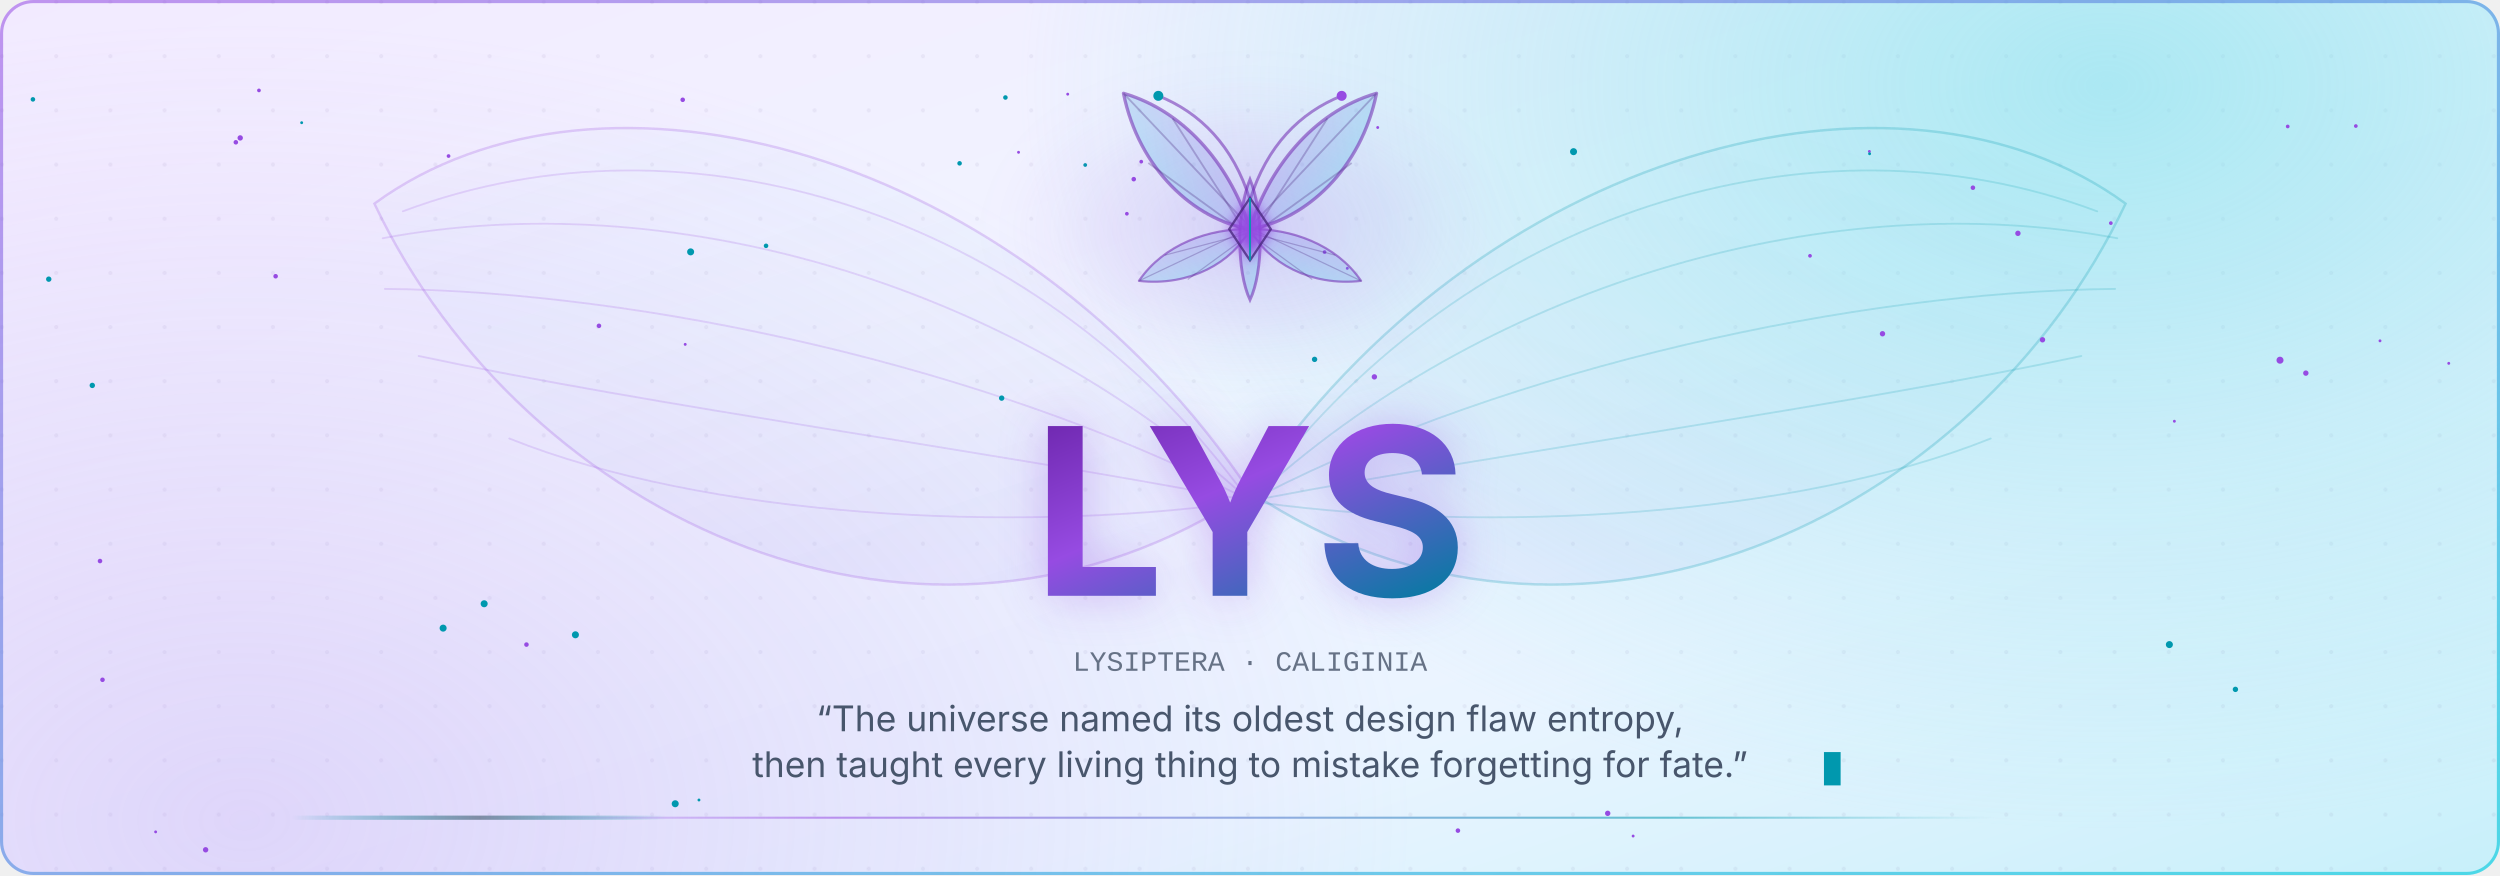
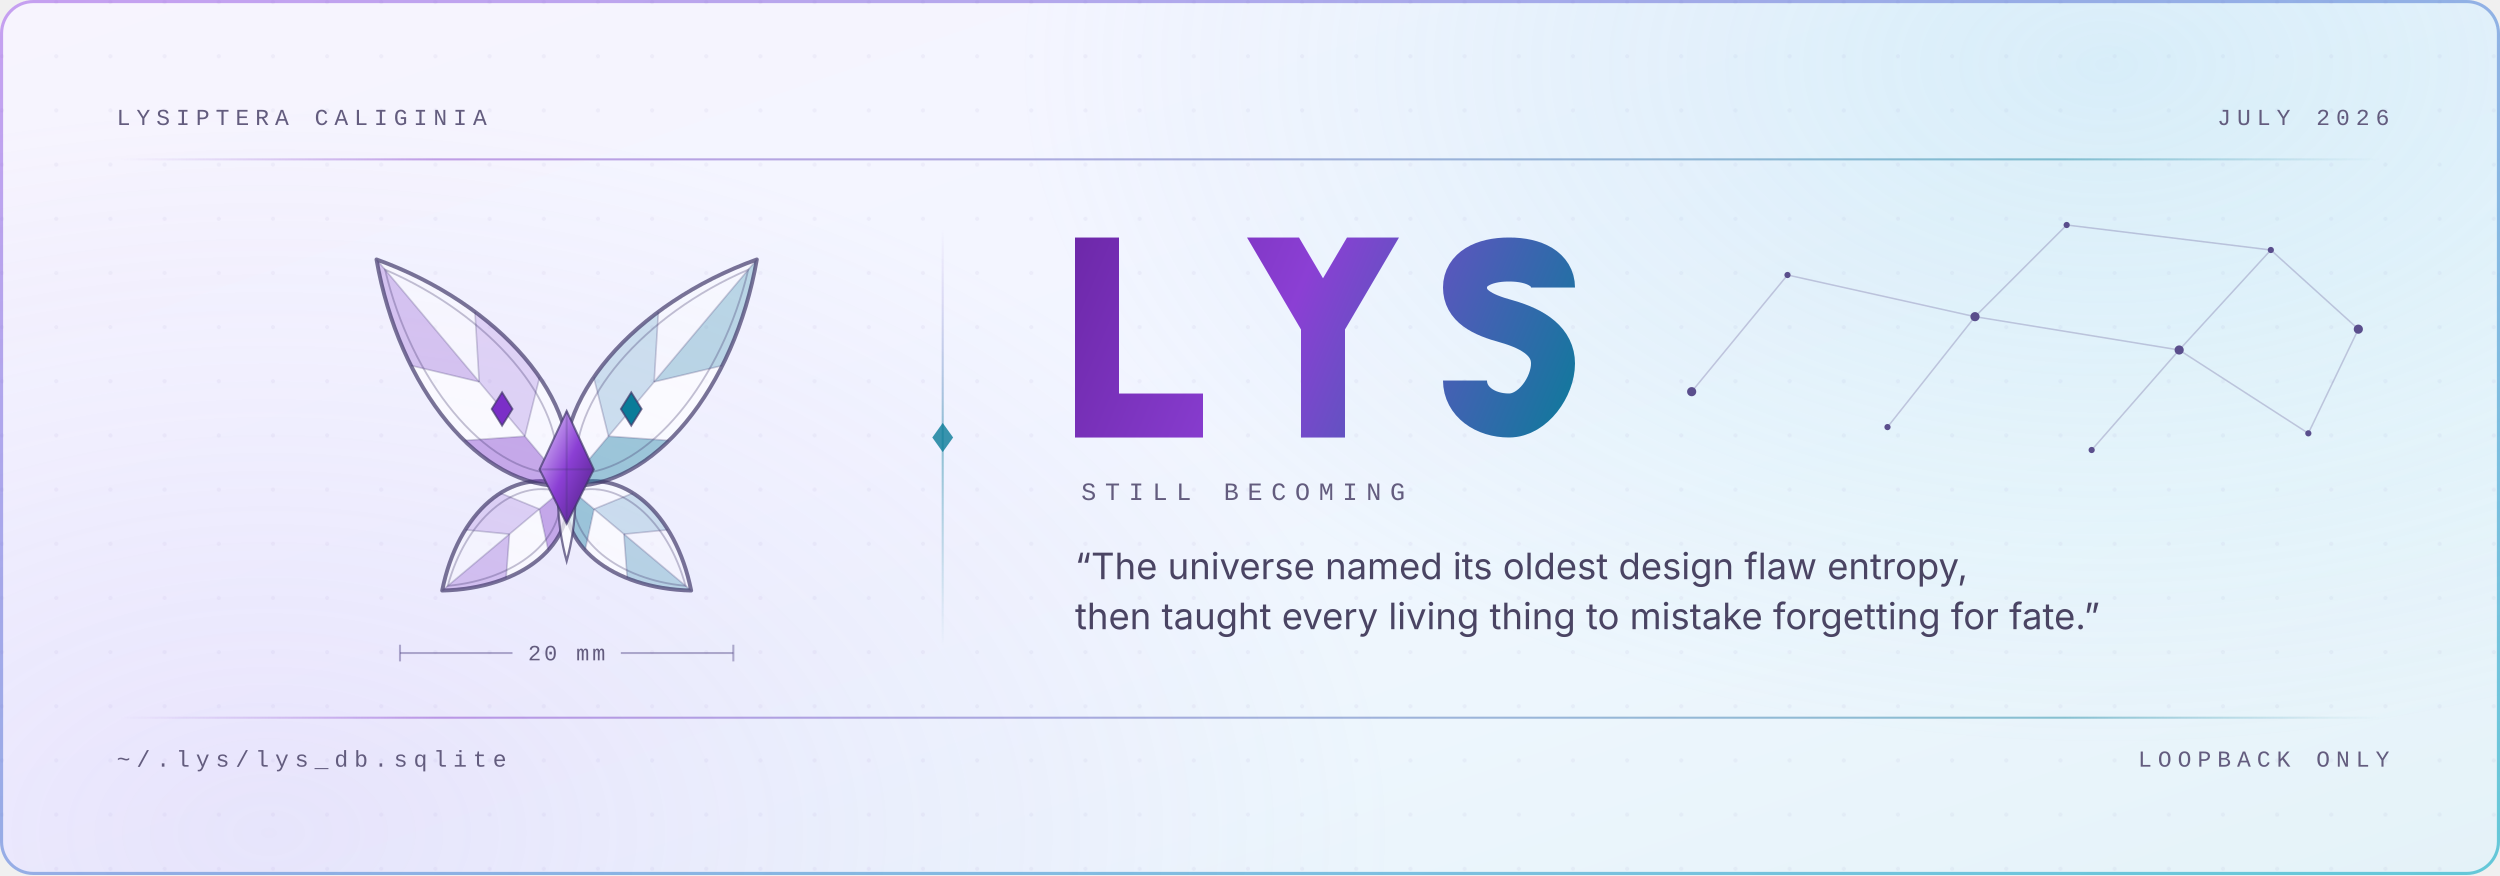
<svg xmlns="http://www.w3.org/2000/svg" viewBox="0 0 1200 420" width="1200" height="420" role="img" aria-labelledby="lysTitle lysDesc">
  <defs>
    <linearGradient id="bg" x1="0" y1="0" x2="1" y2="1">
-       <stop offset="0" stop-color="#F2EAFF" />
-       <stop offset=".42" stop-color="#F1F5FF" />
-       <stop offset=".70" stop-color="#EAF4FF" />
-       <stop offset="1" stop-color="#C7F0FA" />
+       <stop offset="0" stop-color="#F7F4FE" />
+       <stop offset=".42" stop-color="#F2F5FF" />
+       <stop offset=".70" stop-color="#EDF6FD" />
+       <stop offset="1" stop-color="#E4F2F8" />
+     </linearGradient>
+     <linearGradient id="wordmark" gradientUnits="userSpaceOnUse" x1="0" y1="-100" x2="250" y2="6">
+       <stop offset="0" stop-color="#6D28A9" />
+       <stop offset=".42" stop-color="#8B3FD4" />
+       <stop offset="1" stop-color="#0A7C99" />
+     </linearGradient>
+     <linearGradient id="gemFill" x1="0" y1="0" x2="1" y2="1">
+       <stop offset="0" stop-color="#E7D8FF" />
+       <stop offset=".5" stop-color="#8B3FD4" />
+       <stop offset="1" stop-color="#4B1D7E" />
    </linearGradient>
    <radialGradient id="auroraCyan" cx=".5" cy=".5" r=".5">
-       <stop offset="0" stop-color="#73DEE9" stop-opacity=".55" />
-       <stop offset="1" stop-color="#73DEE9" stop-opacity="0" />
+       <stop offset="0" stop-color="#7FD4E4" stop-opacity=".22" />
+       <stop offset="1" stop-color="#7FD4E4" stop-opacity="0" />
    </radialGradient>
    <radialGradient id="auroraViolet" cx=".5" cy=".5" r=".5">
-       <stop offset="0" stop-color="#B98CF0" stop-opacity=".30" />
+       <stop offset="0" stop-color="#B98CF0" stop-opacity=".16" />
      <stop offset="1" stop-color="#B98CF0" stop-opacity="0" />
    </radialGradient>
-     <linearGradient id="wordmark" x1="0" y1="0" x2="1" y2="1">
-       <stop offset="0" stop-color="#7029B1" />
-       <stop offset=".4" stop-color="#964BE2" />
-       <stop offset="1" stop-color="#007C9F" />
-     </linearGradient>
-     <linearGradient id="veilFill" x1="0" y1="1" x2="1" y2="0">
-       <stop offset="0" stop-color="#964BE2" stop-opacity=".14" />
-       <stop offset="1" stop-color="#00CADB" stop-opacity="0" />
-     </linearGradient>
-     <linearGradient id="wingFill" x1="0" y1="0" x2="1" y2="1">
-       <stop offset="0" stop-color="#964BE2" stop-opacity=".22" />
-       <stop offset="1" stop-color="#00CADB" stop-opacity=".22" />
+     <linearGradient id="frameGrad" x1="0" y1="0" x2="1" y2="1">
+       <stop offset="0" stop-color="#964BE2" stop-opacity=".50" />
+       <stop offset="1" stop-color="#00A8BF" stop-opacity=".56" />
+     </linearGradient>
+     <linearGradient id="ruleGrad" x1="0" y1="0" x2="1" y2="0">
+       <stop offset="0" stop-color="#7B2FC7" stop-opacity="0" />
+       <stop offset=".14" stop-color="#7B2FC7" stop-opacity=".44" />
+       <stop offset=".86" stop-color="#0A7C99" stop-opacity=".44" />
+       <stop offset="1" stop-color="#0A7C99" stop-opacity="0" />
+     </linearGradient>
+     <linearGradient id="divGrad" x1="0" y1="0" x2="0" y2="1">
+       <stop offset="0" stop-color="#7B2FC7" stop-opacity="0" />
+       <stop offset=".5" stop-color="#0A7C99" stop-opacity=".44" />
+       <stop offset="1" stop-color="#0A7C99" stop-opacity="0" />
+     </linearGradient>
+     <linearGradient id="glintGrad" x1="0" y1="0" x2="1" y2="0">
+       <stop offset="0" stop-color="#0A7C99" stop-opacity="0" />
+       <stop offset=".5" stop-color="#0A7C99" stop-opacity=".95" />
+       <stop offset="1" stop-color="#0A7C99" stop-opacity="0" />
    </linearGradient>
    <linearGradient id="sweepGrad" x1="0" y1="0" x2="1" y2="0">
      <stop offset="0" stop-color="#FFFFFF" stop-opacity="0" />
-       <stop offset=".5" stop-color="#FFFFFF" stop-opacity=".75" />
+       <stop offset=".5" stop-color="#FFFFFF" stop-opacity=".5" />
      <stop offset="1" stop-color="#FFFFFF" stop-opacity="0" />
    </linearGradient>
-     <linearGradient id="frameGrad" x1="0" y1="0" x2="1" y2="1">
-       <stop offset="0" stop-color="#964BE2" stop-opacity=".55" />
-       <stop offset="1" stop-color="#00CADB" stop-opacity=".62" />
-     </linearGradient>
-     <linearGradient id="ruleGrad" x1="0" y1="0" x2="1" y2="0">
-       <stop offset="0" stop-color="#964BE2" stop-opacity="0" />
-       <stop offset=".22" stop-color="#964BE2" stop-opacity=".55" />
-       <stop offset=".78" stop-color="#0098AE" stop-opacity=".55" />
-       <stop offset="1" stop-color="#0098AE" stop-opacity="0" />
-     </linearGradient>
-     <linearGradient id="glintGrad" x1="0" y1="0" x2="1" y2="0">
-       <stop offset="0" stop-color="#0098AE" stop-opacity="0" />
-       <stop offset=".5" stop-color="#7A88A0" stop-opacity=".95" />
-       <stop offset="1" stop-color="#0098AE" stop-opacity="0" />
-     </linearGradient>
-     <radialGradient id="gemGlow" cx=".5" cy=".5" r=".5">
-       <stop offset="0" stop-color="#964BE2" stop-opacity=".75" />
-       <stop offset="1" stop-color="#964BE2" stop-opacity="0" />
-     </radialGradient>
    <pattern id="dots" width="26" height="26" patternUnits="userSpaceOnUse">
-       <circle cx="1" cy="1" r="1" fill="#5B4A8A" fill-opacity=".07" />
+       <circle cx="1" cy="1" r="1" fill="#5A4E8C" fill-opacity=".05" />
    </pattern>
-     <filter id="soft" x="-60%" y="-60%" width="220%" height="220%">
-       <feGaussianBlur stdDeviation="11" />
-     </filter>
-     <filter id="tight" x="-80%" y="-80%" width="260%" height="260%">
-       <feGaussianBlur stdDeviation="3.2" />
-     </filter>
    <clipPath id="card">
      <rect x="0" y="0" width="1200" height="420" rx="16" />
    </clipPath>
    <clipPath id="wmClip">
-       <text x="600.0" y="286" text-anchor="middle" font-family="ui-sans-serif,-apple-system,BlinkMacSystemFont,'Segoe UI',Inter,'Helvetica Neue',Arial,sans-serif" font-size="112" font-weight="700" textLength="322" lengthAdjust="spacing">LYS</text>
+       <g class="" transform="translate(516 210) scale(0.96)" fill="#000">
+         <path d="M0 -100 H22 V-22 H64 V0 H0 Z" />
+         <path d="M86 -100 H112 L124 -79.6 L136 -100 H162 L135 -54 V0 H113 V-54 Z" />
+         <path d="M239 -75 C239 -84,230 -89,217 -89 C204 -89,195 -84,195 -75 C195 -66,203 -61.5,216 -58 C230 -54,239 -47.5,239 -37 C239 -25.5,229 -11,217 -11 C205 -11,195 -18,195 -28.5" fill="none" stroke="#000" stroke-width="22" stroke-linecap="butt" />
+       </g>
    </clipPath>
  </defs>
  <style>
-     .st { animation: twinkle 4s ease-in-out infinite alternate; }
-     @keyframes twinkle { from { opacity: .05; } to { opacity: var(--o, .6); } }
- 
-     .veil { animation: veil 11s ease-in-out infinite alternate; }
-     @keyframes veil { from { opacity: .55; } to { opacity: 1; } }
- 
-     .aurora-a { animation: driftA 19s ease-in-out infinite alternate; }
-     .aurora-b { animation: driftB 23s ease-in-out infinite alternate; }
-     @keyframes driftA { from { transform: translate(0, 0); } to { transform: translate(-46px, 26px); } }
-     @keyframes driftB { from { transform: translate(0, 0); } to { transform: translate(38px, -22px); } }
- 
-     .wing-up { animation: beatUp 7s ease-in-out infinite; }
-     .wing-dn { animation: beatDn 7s ease-in-out infinite; }
-     @keyframes beatUp {
-       0%, 100% { opacity: .88; }
-       50%      { opacity: 1; }
-     }
-     @keyframes beatDn {
-       0%, 100% { opacity: .72; }
-       50%      { opacity: .95; }
-     }
- 
-     .breath { transform-box: view-box; transform-origin: 600.0px 110.0px; animation: breath 7s ease-in-out infinite; }
-     @keyframes breath {
-       0%, 100% { transform: scale(1); }
-       50%      { transform: scale(1.035); }
-     }
- 
-     .gem { transform-box: view-box; transform-origin: 600.0px 110.0px; animation: gem 3.4s ease-in-out infinite; }
-     @keyframes gem {
-       0%, 100% { opacity: .55; transform: scale(1); }
-       50%      { opacity: 1;   transform: scale(1.12); }
-     }
- 
-     .antenna { transform-box: view-box; transform-origin: 600.0px 110.0px; animation: antenna 7s ease-in-out infinite; }
-     @keyframes antenna {
-       0%, 100% { transform: rotate(-1.2deg); }
-       50%      { transform: rotate(1.2deg); }
-     }
- 
-     .sweep { animation: sweep 7s cubic-bezier(.32, .72, .35, 1) infinite; }
-     @keyframes sweep {
-       0%        { transform: translateX(0); }
-       38%, 100% { transform: translateX(1560px); }
-     }
- 
-     .glint { animation: glint 7s cubic-bezier(.32, .72, .35, 1) infinite; }
+     .breath { transform-box: view-box; transform-origin: 272px 233.32px; animation: breath 9s ease-in-out infinite; }
+     @keyframes breath { 0%, 100% { transform: scale(1); } 50% { transform: scale(1.022); } }
+ 
+     .gem { transform-box: view-box; transform-origin: 272px 233.32px; animation: gemPulse 3.8s ease-in-out infinite; }
+     @keyframes gemPulse { 0%, 100% { opacity: .72; } 50% { opacity: 1; } }
+ 
+     .node { animation: twinkle 5s ease-in-out infinite alternate; }
+     @keyframes twinkle { from { opacity: .12; } to { opacity: var(--o, .5); } }
+ 
+     .glint { animation: glint 8s cubic-bezier(.32, .72, .35, 1) infinite; }
    @keyframes glint {
      0%        { transform: translateX(0); opacity: 0; }
-       6%        { opacity: 1; }
-       44%       { opacity: 1; }
-       50%, 100% { transform: translateX(1000px); opacity: 0; }
+       7%        { opacity: 1; }
+       46%       { opacity: 1; }
+       54%, 100% { transform: translateX(1420px); opacity: 0; }
    }

-     .caret { animation: caret 1.15s steps(1) infinite; }
-     @keyframes caret { 0%, 49% { opacity: .85; } 50%, 100% { opacity: 0; } }
- 
-     .rise { transform-box: view-box; animation: rise 1.2s cubic-bezier(.32, .72, .35, 1) both; }
-     @keyframes rise { from { transform: translateY(10px); } to { transform: none; } }
-     .d1 { animation-delay: .05s; } .d2 { animation-delay: .28s; } .d3 { animation-delay: .46s; }
+     .sweep { animation: sweep 9s cubic-bezier(.32, .72, .35, 1) infinite; }
+     @keyframes sweep { 0% { transform: translateX(0); } 34%, 100% { transform: translateX(560px); } }
+ 
+     .rise { transform-box: view-box; animation: rise 1.1s cubic-bezier(.32, .72, .35, 1) both; }
+     @keyframes rise { from { transform: translateY(9px); } to { transform: none; } }
+     .d1 { animation-delay: .05s; } .d2 { animation-delay: .26s; } .d3 { animation-delay: .44s; }

    @media (prefers-reduced-motion: reduce) {
      * { animation: none !important; }
-       .st { opacity: .35; }
+       .node { opacity: .38; }
    }
  </style>
  <g clip-path="url(#card)">
    <rect width="1200" height="420" fill="url(#bg)" />
    <rect width="1200" height="420" fill="url(#dots)" />
-     <g class="aurora-a">
-       <ellipse cx="1010" cy="40" rx="520" ry="360" fill="url(#auroraCyan)" />
-     </g>
-     <g class="aurora-b">
-       <ellipse cx="118" cy="392" rx="560" ry="380" fill="url(#auroraViolet)" />
-     </g>
-     <g class="veils" opacity=".9">
-       <g class="veil veil-r" style="animation-delay:0s" transform="translate(600.0 236.0) rotate(-7)">
-         <path d="M0 0 C130 -150 336 -178 434 -86 C344 56 142 122 0 0 Z" fill="url(#veilFill)" fill-opacity=".55" stroke="#0098AE" stroke-opacity=".26" stroke-width="1.2" />
-         <g stroke="#0098AE" stroke-opacity=".2" stroke-width="0.9" fill="none" stroke-linecap="round">
-           <path d="M6 -2 C120 -120 290 -152 420 -84" />
-           <path d="M6 0 C130 -86 296 -112 428 -70" />
-           <path d="M6 2 C132 -44 300 -60 424 -46" />
-           <path d="M6 4 C126 -4 292 -6 404 -16" />
-           <path d="M5 6 C112 34 258 44 356 18" />
-         </g>
-       </g>
-       <g class="veil veil-l" style="animation-delay:-5s" transform="translate(600.0 236.0) scale(-1 1) rotate(-7)">
-         <path d="M0 0 C130 -150 336 -178 434 -86 C344 56 142 122 0 0 Z" fill="url(#veilFill)" fill-opacity=".55" stroke="#964BE2" stroke-opacity=".26" stroke-width="1.2" />
-         <g stroke="#964BE2" stroke-opacity=".2" stroke-width="0.9" fill="none" stroke-linecap="round">
-           <path d="M6 -2 C120 -120 290 -152 420 -84" />
-           <path d="M6 0 C130 -86 296 -112 428 -70" />
-           <path d="M6 2 C132 -44 300 -60 424 -46" />
-           <path d="M6 4 C126 -4 292 -6 404 -16" />
-           <path d="M5 6 C112 34 258 44 356 18" />
-         </g>
-       </g>
-     </g>
-     <g class="stars">
-       <circle class="st" cx="480.8" cy="191.1" r="1.3" fill="#0098AE" style="--o:0.19;animation-duration:5.92s;animation-delay:-3.2s" />
-       <circle class="st" cx="544.2" cy="86.0" r="1.1" fill="#964BE2" style="--o:0.27;animation-duration:5.93s;animation-delay:-0.62s" />
-       <circle class="st" cx="947.0" cy="90.1" r="1.1" fill="#964BE2" style="--o:0.37;animation-duration:4.34s;animation-delay:-5.63s" />
-       <circle class="st" cx="980.4" cy="163.1" r="1.3" fill="#964BE2" style="--o:0.32;animation-duration:3.85s;animation-delay:-5.84s" />
-       <circle class="st" cx="212.7" cy="301.5" r="1.7" fill="#0098AE" style="--o:0.18;animation-duration:6.4s;animation-delay:-0.22s" />
-       <circle class="st" cx="1073.0" cy="330.9" r="1.3" fill="#0098AE" style="--o:0.26;animation-duration:5.63s;animation-delay:-4.65s" />
-       <circle class="st" cx="646.7" cy="128.8" r="0.7" fill="#964BE2" style="--o:0.21;animation-duration:3.63s;animation-delay:-6.19s" />
-       <circle class="st" cx="1094.4" cy="172.9" r="1.7" fill="#964BE2" style="--o:0.19;animation-duration:5.54s;animation-delay:-4.47s" />
-       <circle class="st" cx="276.2" cy="304.7" r="1.7" fill="#0098AE" style="--o:0.23;animation-duration:3.56s;animation-delay:-1.65s" />
-       <circle class="st" cx="23.4" cy="134.0" r="1.3" fill="#0098AE" style="--o:0.34;animation-duration:2.73s;animation-delay:-6.16s" />
-       <circle class="st" cx="1142.4" cy="163.6" r="0.7" fill="#964BE2" style="--o:0.19;animation-duration:6.82s;animation-delay:-6.59s" />
-       <circle class="st" cx="1098.1" cy="60.7" r="0.9" fill="#964BE2" style="--o:0.32;animation-duration:4.98s;animation-delay:-2.8s" />
-       <circle class="st" cx="783.9" cy="401.3" r="0.7" fill="#964BE2" style="--o:0.23;animation-duration:6.29s;animation-delay:-4.78s" />
-       <circle class="st" cx="1130.8" cy="60.5" r="0.9" fill="#964BE2" style="--o:0.38;animation-duration:6.67s;animation-delay:-1.1s" />
-       <circle class="st" cx="48.0" cy="269.3" r="1.1" fill="#964BE2" style="--o:0.38;animation-duration:6.49s;animation-delay:-6.14s" />
-       <circle class="st" cx="661.3" cy="61.2" r="0.7" fill="#964BE2" style="--o:0.19;animation-duration:3.63s;animation-delay:-1.05s" />
-       <circle class="st" cx="327.7" cy="47.9" r="1.1" fill="#964BE2" style="--o:0.38;animation-duration:5.72s;animation-delay:-0.66s" />
-       <circle class="st" cx="324.1" cy="385.8" r="1.7" fill="#0098AE" style="--o:0.3;animation-duration:4.96s;animation-delay:-0.65s" />
-       <circle class="st" cx="903.6" cy="160.2" r="1.3" fill="#964BE2" style="--o:0.19;animation-duration:3.76s;animation-delay:-3.56s" />
-       <circle class="st" cx="49.2" cy="326.3" r="1.1" fill="#964BE2" style="--o:0.27;animation-duration:3.96s;animation-delay:-3.39s" />
-       <circle class="st" cx="631.0" cy="172.5" r="1.3" fill="#0098AE" style="--o:0.31;animation-duration:5.13s;animation-delay:-0.29s" />
-       <circle class="st" cx="868.8" cy="122.8" r="0.9" fill="#964BE2" style="--o:0.3;animation-duration:7.1s;animation-delay:-4.67s" />
-       <circle class="st" cx="335.5" cy="384.0" r="0.7" fill="#0098AE" style="--o:0.29;animation-duration:5.59s;animation-delay:-6.17s" />
-       <circle class="st" cx="331.5" cy="120.9" r="1.7" fill="#0098AE" style="--o:0.32;animation-duration:4.16s;animation-delay:-5.03s" />
-       <circle class="st" cx="98.7" cy="407.9" r="1.3" fill="#964BE2" style="--o:0.23;animation-duration:6.92s;animation-delay:-5.23s" />
-       <circle class="st" cx="460.6" cy="78.4" r="1.1" fill="#0098AE" style="--o:0.28;animation-duration:4.16s;animation-delay:-3.53s" />
-       <circle class="st" cx="252.7" cy="309.4" r="1.1" fill="#964BE2" style="--o:0.27;animation-duration:4.46s;animation-delay:-4.45s" />
-       <circle class="st" cx="659.7" cy="180.9" r="1.3" fill="#964BE2" style="--o:0.19;animation-duration:3.94s;animation-delay:-1.07s" />
-       <circle class="st" cx="1106.8" cy="179.1" r="1.3" fill="#964BE2" style="--o:0.25;animation-duration:2.76s;animation-delay:-1.17s" />
-       <circle class="st" cx="44.3" cy="185.0" r="1.3" fill="#0098AE" style="--o:0.29;animation-duration:5.63s;animation-delay:-3.74s" />
-       <circle class="st" cx="113.2" cy="68.3" r="1.1" fill="#964BE2" style="--o:0.19;animation-duration:3.87s;animation-delay:-0.12s" />
-       <circle class="st" cx="215.3" cy="74.9" r="0.9" fill="#964BE2" style="--o:0.23;animation-duration:6.29s;animation-delay:-4.56s" />
-       <circle class="st" cx="15.8" cy="47.7" r="1.1" fill="#0098AE" style="--o:0.35;animation-duration:2.88s;animation-delay:-1.27s" />
-       <circle class="st" cx="1041.3" cy="309.4" r="1.7" fill="#0098AE" style="--o:0.22;animation-duration:2.7s;animation-delay:-3.3s" />
-       <circle class="st" cx="699.8" cy="398.7" r="1.1" fill="#964BE2" style="--o:0.36;animation-duration:3.15s;animation-delay:-4.44s" />
-       <circle class="st" cx="144.8" cy="58.9" r="0.7" fill="#0098AE" style="--o:0.29;animation-duration:3.11s;animation-delay:-6.14s" />
-       <circle class="st" cx="1175.4" cy="174.4" r="0.7" fill="#964BE2" style="--o:0.32;animation-duration:2.84s;animation-delay:-2.51s" />
-       <circle class="st" cx="512.5" cy="45.2" r="0.7" fill="#964BE2" style="--o:0.2;animation-duration:6.84s;animation-delay:-2.28s" />
-       <circle class="st" cx="897.3" cy="72.7" r="0.7" fill="#964BE2" style="--o:0.22;animation-duration:3.36s;animation-delay:-2.85s" />
-       <circle class="st" cx="1013.2" cy="107.1" r="0.9" fill="#964BE2" style="--o:0.39;animation-duration:3.31s;animation-delay:-0.76s" />
-       <circle class="st" cx="132.3" cy="132.6" r="1.1" fill="#964BE2" style="--o:0.2;animation-duration:4.22s;animation-delay:-4.96s" />
-       <circle class="st" cx="482.6" cy="46.8" r="1.1" fill="#0098AE" style="--o:0.37;animation-duration:2.9s;animation-delay:-3.86s" />
-       <circle class="st" cx="115.3" cy="66.2" r="1.3" fill="#964BE2" style="--o:0.22;animation-duration:3.72s;animation-delay:-5.59s" />
-       <circle class="st" cx="755.3" cy="72.8" r="1.7" fill="#0098AE" style="--o:0.36;animation-duration:5.59s;animation-delay:-1.52s" />
-       <circle class="st" cx="897.4" cy="73.8" r="0.7" fill="#0098AE" style="--o:0.38;animation-duration:7.21s;animation-delay:-0.35s" />
-       <circle class="st" cx="367.7" cy="118.0" r="1.1" fill="#0098AE" style="--o:0.19;animation-duration:4.96s;animation-delay:-4.22s" />
-       <circle class="st" cx="488.9" cy="73.1" r="0.7" fill="#964BE2" style="--o:0.19;animation-duration:3.66s;animation-delay:-3.71s" />
-       <circle class="st" cx="124.3" cy="43.4" r="0.9" fill="#964BE2" style="--o:0.21;animation-duration:3.86s;animation-delay:-5.38s" />
-       <circle class="st" cx="74.7" cy="399.3" r="0.7" fill="#964BE2" style="--o:0.3;animation-duration:3.26s;animation-delay:-0.39s" />
-       <circle class="st" cx="968.6" cy="112.0" r="1.3" fill="#964BE2" style="--o:0.36;animation-duration:5.92s;animation-delay:-6.95s" />
-       <circle class="st" cx="635.8" cy="121.0" r="0.9" fill="#964BE2" style="--o:0.35;animation-duration:2.86s;animation-delay:-2.59s" />
-       <circle class="st" cx="540.9" cy="102.6" r="0.9" fill="#964BE2" style="--o:0.2;animation-duration:5.4s;animation-delay:-7.28s" />
-       <circle class="st" cx="547.8" cy="77.6" r="0.9" fill="#964BE2" style="--o:0.3;animation-duration:4.07s;animation-delay:-0.5s" />
-       <circle class="st" cx="771.7" cy="390.4" r="1.3" fill="#964BE2" style="--o:0.27;animation-duration:5.53s;animation-delay:-6.66s" />
-       <circle class="st" cx="328.9" cy="165.3" r="0.7" fill="#964BE2" style="--o:0.21;animation-duration:3.81s;animation-delay:-3.78s" />
-       <circle class="st" cx="520.9" cy="79.2" r="0.9" fill="#0098AE" style="--o:0.22;animation-duration:3.47s;animation-delay:-0.87s" />
-       <circle class="st" cx="1043.7" cy="202.2" r="0.7" fill="#964BE2" style="--o:0.3;animation-duration:4.07s;animation-delay:-4.3s" />
-       <circle class="st" cx="232.4" cy="289.8" r="1.7" fill="#0098AE" style="--o:0.21;animation-duration:7.4s;animation-delay:-2.1s" />
-       <circle class="st" cx="287.5" cy="156.4" r="1.1" fill="#964BE2" style="--o:0.25;animation-duration:4.94s;animation-delay:-1.62s" />
+     <ellipse cx="1010" cy="30" rx="520" ry="330" fill="url(#auroraCyan)" />
+     <ellipse cx="130" cy="400" rx="540" ry="350" fill="url(#auroraViolet)" />
+     <g class="constellation" stroke="#5A4E8C" stroke-opacity=".28" stroke-width="0.75" fill="none">
+       <path d="M812 188 L858 132" />
+       <path d="M858 132 L948 152" />
+       <path d="M948 152 L906 205" />
+       <path d="M948 152 L992 108" />
+       <path d="M992 108 L1090 120" />
+       <path d="M948 152 L1046 168" />
+       <path d="M1046 168 L1004 216" />
+       <path d="M1046 168 L1090 120" />
+       <path d="M1090 120 L1132 158" />
+       <path d="M1132 158 L1108 208" />
+       <path d="M1046 168 L1108 208" />
+     </g>
+     <g class="constellation" fill="#5A4E8C">
+       <circle class="node" cx="812" cy="188" r="2.2" style="--o:0.5;animation-duration:4.2s;animation-delay:-0.0s" />
+       <circle class="node" cx="858" cy="132" r="1.5" style="--o:0.5;animation-duration:5.0s;animation-delay:-0.7s" />
+       <circle class="node" cx="906" cy="205" r="1.5" style="--o:0.5;animation-duration:5.8s;animation-delay:-1.4s" />
+       <circle class="node" cx="948" cy="152" r="2.2" style="--o:0.5;animation-duration:6.6s;animation-delay:-2.1s" />
+       <circle class="node" cx="992" cy="108" r="1.5" style="--o:0.5;animation-duration:7.4s;animation-delay:-2.8s" />
+       <circle class="node" cx="1004" cy="216" r="1.5" style="--o:0.5;animation-duration:4.2s;animation-delay:-3.5s" />
+       <circle class="node" cx="1046" cy="168" r="2.2" style="--o:0.5;animation-duration:5.0s;animation-delay:-4.2s" />
+       <circle class="node" cx="1090" cy="120" r="1.5" style="--o:0.5;animation-duration:5.8s;animation-delay:-4.9s" />
+       <circle class="node" cx="1108" cy="208" r="1.5" style="--o:0.5;animation-duration:6.6s;animation-delay:-5.6s" />
+       <circle class="node" cx="1132" cy="158" r="2.2" style="--o:0.5;animation-duration:7.4s;animation-delay:-6.3s" />
+     </g>
+     <rect x="56" y="76" width="1088" height="1" fill="url(#ruleGrad)" />
+     <text x="56" y="60" font-family="ui-monospace,SFMono-Regular,'SF Mono',Menlo,Consolas,'Liberation Mono',monospace" font-size="11" letter-spacing="2.9" fill="#635C7E">LYSIPTERA CALIGINIA</text>
+     <text x="1146.9" y="60" text-anchor="end" font-family="ui-monospace,SFMono-Regular,'SF Mono',Menlo,Consolas,'Liberation Mono',monospace" font-size="11" letter-spacing="2.9" fill="#635C7E">JULY 2026</text>
+     <rect x="56" y="344" width="1088" height="1" fill="url(#ruleGrad)" />
+     <rect class="glint" x="-220" y="343.5" width="200" height="2" rx="1" fill="url(#glintGrad)" />
+     <text x="56" y="368" font-family="ui-monospace,SFMono-Regular,'SF Mono',Menlo,Consolas,'Liberation Mono',monospace" font-size="11" letter-spacing="2.9" fill="#635C7E">~/.lys/lys_db.sqlite</text>
+     <text x="1146.9" y="368" text-anchor="end" font-family="ui-monospace,SFMono-Regular,'SF Mono',Menlo,Consolas,'Liberation Mono',monospace" font-size="11" letter-spacing="2.9" fill="#635C7E">LOOPBACK ONLY</text>
+     <rect x="452" y="110" width="1" height="200" fill="url(#divGrad)" />
+     <g class="gem">
+       <path d="M452.5 203 L457.5 210 L452.5 217 L447.5 210 Z" fill="#0A7C99" fill-opacity=".8" />
    </g>
    <g class="breath">
-       <ellipse cx="600.0" cy="110.0" rx="120" ry="74" fill="url(#gemGlow)" opacity=".30" filter="url(#soft)" />
-       <g class="wing wing-up" style="animation-delay:0s" transform="translate(600.0 110.0) rotate(-38)">
-         <path d="M0 0 C24 -17 58 -26 88 -14 C60 10 24 13 0 0 Z" fill="url(#wingFill)" stroke="#7029B1" stroke-opacity=".55" stroke-width="1.6" stroke-linejoin="round" />
-         <g stroke="#4A2A80" stroke-opacity=".30" stroke-width="0.9" fill="none">
-           <path d="M2 -1 L88 -14" />
-           <path d="M2 2 L62 -19" />
-           <path d="M3 3 L58 5" />
-         </g>
-       </g>
-       <g class="wing wing-up" style="animation-delay:-0.35s" transform="translate(600.0 110.0) scale(-1 1) rotate(-38)">
-         <path d="M0 0 C24 -17 58 -26 88 -14 C60 10 24 13 0 0 Z" fill="url(#wingFill)" stroke="#7029B1" stroke-opacity=".55" stroke-width="1.6" stroke-linejoin="round" />
-         <g stroke="#4A2A80" stroke-opacity=".30" stroke-width="0.9" fill="none">
-           <path d="M2 -1 L88 -14" />
-           <path d="M2 2 L62 -19" />
-           <path d="M3 3 L58 5" />
-         </g>
-       </g>
-       <g class="wing wing-dn" style="animation-delay:-1.1s" transform="translate(600.0 110.0) rotate(34) scale(0.66)">
-         <path d="M0 0 C24 -17 58 -26 88 -14 C60 10 24 13 0 0 Z" fill="url(#wingFill)" stroke="#7029B1" stroke-opacity=".55" stroke-width="1.6" stroke-linejoin="round" />
-         <g stroke="#4A2A80" stroke-opacity=".30" stroke-width="0.9" fill="none">
-           <path d="M2 -1 L88 -14" />
-           <path d="M2 2 L62 -19" />
-           <path d="M3 3 L58 5" />
-         </g>
-       </g>
-       <g class="wing wing-dn" style="animation-delay:-1.45s" transform="translate(600.0 110.0) scale(-1 1) rotate(34) scale(0.66)">
-         <path d="M0 0 C24 -17 58 -26 88 -14 C60 10 24 13 0 0 Z" fill="url(#wingFill)" stroke="#7029B1" stroke-opacity=".55" stroke-width="1.6" stroke-linejoin="round" />
-         <g stroke="#4A2A80" stroke-opacity=".30" stroke-width="0.9" fill="none">
-           <path d="M2 -1 L88 -14" />
-           <path d="M2 2 L62 -19" />
-           <path d="M3 3 L58 5" />
-         </g>
-       </g>
-       <g class="antenna" stroke="#7029B1" stroke-opacity=".55" stroke-width="1.4" fill="none" stroke-linecap="round">
-         <path d="M600.0 96.0 C592.0 70.0 576.0 54.0 556.0 46.0" />
-         <path d="M600.0 96.0 C608.0 70.0 624.0 54.0 644.0 46.0" />
-         <circle cx="556.0" cy="46.0" r="2.4" fill="#0098AE" stroke="none" />
-         <circle cx="644.0" cy="46.0" r="2.4" fill="#964BE2" stroke="none" />
-       </g>
-       <path d="M600.0 86.0 C606.5 102.0 606.5 130.0 600.0 144.0 C593.5 130.0 593.5 102.0 600.0 86.0 Z" fill="url(#wingFill)" stroke="#7029B1" stroke-opacity=".55" stroke-width="1.4" />
+       <g class="wing" transform="translate(272 233.32) rotate(40)">
+         <path d="M0 0 L0 -0 L5.06 7.01 L11.3 12.31 L18.52 15.93 L26.57 17.89 L17.16 0 Z" fill="#0A7C99" fill-opacity=".36" />
+         <path d="M17.16 0 L26.57 17.89 L32.31 18.28 L38.28 17.96 L44.44 16.93 L50.73 15.2 L35.88 0 Z" fill="#FFFFFF" fill-opacity=".64" />
+         <path d="M35.88 0 L50.73 15.2 L57.57 12.57 L64.43 9.16 L71.26 4.96 L78 -0 L78 0 Z" fill="#0A7C99" fill-opacity=".24" />
+         <path d="M0 0 L0 0 L5.06 -7.01 L11.3 -12.31 L18.52 -15.93 L26.57 -17.89 L17.16 0 Z" fill="#FFFFFF" fill-opacity=".52" />
+         <path d="M17.16 0 L26.57 -17.89 L32.31 -18.28 L38.28 -17.96 L44.44 -16.93 L50.73 -15.2 L35.88 0 Z" fill="#0A7C99" fill-opacity=".16" />
+         <path d="M35.88 0 L50.73 -15.2 L57.57 -12.57 L64.43 -9.16 L71.26 -4.96 L78 0 L78 0 Z" fill="#FFFFFF" fill-opacity=".36" />
+         <g fill="none" stroke="#3E3568" stroke-opacity=".24" stroke-width="0.8">
+           <path d="M0 0 L78 0" />
+           <path d="M17.16 0 L26.57 -17.89" />
+           <path d="M17.16 0 L26.57 17.89" />
+           <path d="M35.88 0 L50.73 -15.2" />
+           <path d="M35.88 0 L50.73 15.2" />
+         </g>
+         <path d="M4.29 0 C16.93 -19.5,47.81 -18.52,74.49 0 C47.81 18.52,16.93 19.5,4.29 0 Z" fill="none" stroke="#3E3568" stroke-opacity=".30" stroke-width="0.9" />
+         <path d="M0 0 C14.04 -25,48.36 -23.75,78 0 C48.36 23.75,14.04 25,0 0 Z" fill="none" stroke="#3E3568" stroke-opacity=".68" stroke-width="1.9" stroke-linejoin="round" />
+       </g>
+       <g class="wing" transform="translate(272 233.32) scale(-1 1) rotate(40)">
+         <path d="M0 0 L0 -0 L5.06 7.01 L11.3 12.31 L18.52 15.93 L26.57 17.89 L17.16 0 Z" fill="#7B2FC7" fill-opacity=".36" />
+         <path d="M17.16 0 L26.57 17.89 L32.31 18.28 L38.28 17.96 L44.44 16.93 L50.73 15.2 L35.88 0 Z" fill="#FFFFFF" fill-opacity=".64" />
+         <path d="M35.88 0 L50.73 15.2 L57.57 12.57 L64.43 9.16 L71.26 4.96 L78 -0 L78 0 Z" fill="#7B2FC7" fill-opacity=".24" />
+         <path d="M0 0 L0 0 L5.06 -7.01 L11.3 -12.31 L18.52 -15.93 L26.57 -17.89 L17.16 0 Z" fill="#FFFFFF" fill-opacity=".52" />
+         <path d="M17.16 0 L26.57 -17.89 L32.31 -18.28 L38.28 -17.96 L44.44 -16.93 L50.73 -15.2 L35.88 0 Z" fill="#7B2FC7" fill-opacity=".16" />
+         <path d="M35.88 0 L50.73 -15.2 L57.57 -12.57 L64.43 -9.16 L71.26 -4.96 L78 0 L78 0 Z" fill="#FFFFFF" fill-opacity=".36" />
+         <g fill="none" stroke="#3E3568" stroke-opacity=".24" stroke-width="0.8">
+           <path d="M0 0 L78 0" />
+           <path d="M17.16 0 L26.57 -17.89" />
+           <path d="M17.16 0 L26.57 17.89" />
+           <path d="M35.88 0 L50.73 -15.2" />
+           <path d="M35.88 0 L50.73 15.2" />
+         </g>
+         <path d="M4.29 0 C16.93 -19.5,47.81 -18.52,74.49 0 C47.81 18.52,16.93 19.5,4.29 0 Z" fill="none" stroke="#3E3568" stroke-opacity=".30" stroke-width="0.9" />
+         <path d="M0 0 C14.04 -25,48.36 -23.75,78 0 C48.36 23.75,14.04 25,0 0 Z" fill="none" stroke="#3E3568" stroke-opacity=".68" stroke-width="1.9" stroke-linejoin="round" />
+       </g>
+       <g class="wing" transform="translate(272 233.32) rotate(-50)">
+         <path d="M0 0 L0 -0 L9.22 9.25 L20.57 16.25 L33.72 21.03 L48.38 23.61 L31.24 0 Z" fill="#0A7C99" fill-opacity=".36" />
+         <path d="M31.24 0 L48.38 23.61 L58.82 24.13 L69.7 23.71 L80.91 22.35 L92.36 20.06 L65.32 0 Z" fill="#FFFFFF" fill-opacity=".64" />
+         <path d="M65.32 0 L92.36 20.06 L104.8 16.59 L117.3 12.09 L129.73 6.55 L142 -0 L142 0 Z" fill="#0A7C99" fill-opacity=".24" />
+         <path d="M0 0 L0 0 L9.22 -9.25 L20.57 -16.25 L33.72 -21.03 L48.38 -23.61 L31.24 0 Z" fill="#FFFFFF" fill-opacity=".52" />
+         <path d="M31.24 0 L48.38 -23.61 L58.82 -24.13 L69.7 -23.71 L80.91 -22.35 L92.36 -20.06 L65.32 0 Z" fill="#0A7C99" fill-opacity=".16" />
+         <path d="M65.32 0 L92.36 -20.06 L104.8 -16.59 L117.3 -12.09 L129.73 -6.55 L142 0 L142 0 Z" fill="#FFFFFF" fill-opacity=".36" />
+         <g fill="none" stroke="#3E3568" stroke-opacity=".24" stroke-width="0.8">
+           <path d="M0 0 L142 0" />
+           <path d="M31.24 0 L48.38 -23.61" />
+           <path d="M31.24 0 L48.38 23.61" />
+           <path d="M65.32 0 L92.36 -20.06" />
+           <path d="M65.32 0 L92.36 20.06" />
+         </g>
+         <path d="M7.81 0 C30.81 -25.74,87.05 -24.45,135.61 0 C87.05 24.45,30.81 25.74,7.81 0 Z" fill="none" stroke="#3E3568" stroke-opacity=".30" stroke-width="0.9" />
+         <path d="M0 0 C25.56 -33,88.04 -31.35,142 0 C88.04 31.35,25.56 33,0 0 Z" fill="none" stroke="#3E3568" stroke-opacity=".68" stroke-width="1.9" stroke-linejoin="round" />
+       </g>
+       <g class="wing" transform="translate(272 233.32) scale(-1 1) rotate(-50)">
+         <path d="M0 0 L0 -0 L9.22 9.25 L20.57 16.25 L33.72 21.03 L48.38 23.61 L31.24 0 Z" fill="#7B2FC7" fill-opacity=".36" />
+         <path d="M31.24 0 L48.38 23.61 L58.82 24.13 L69.7 23.71 L80.91 22.35 L92.36 20.06 L65.32 0 Z" fill="#FFFFFF" fill-opacity=".64" />
+         <path d="M65.32 0 L92.36 20.06 L104.8 16.59 L117.3 12.09 L129.73 6.55 L142 -0 L142 0 Z" fill="#7B2FC7" fill-opacity=".24" />
+         <path d="M0 0 L0 0 L9.22 -9.25 L20.57 -16.25 L33.72 -21.03 L48.38 -23.61 L31.24 0 Z" fill="#FFFFFF" fill-opacity=".52" />
+         <path d="M31.24 0 L48.38 -23.61 L58.82 -24.13 L69.7 -23.71 L80.91 -22.35 L92.36 -20.06 L65.32 0 Z" fill="#7B2FC7" fill-opacity=".16" />
+         <path d="M65.32 0 L92.36 -20.06 L104.8 -16.59 L117.3 -12.09 L129.73 -6.55 L142 0 L142 0 Z" fill="#FFFFFF" fill-opacity=".36" />
+         <g fill="none" stroke="#3E3568" stroke-opacity=".24" stroke-width="0.8">
+           <path d="M0 0 L142 0" />
+           <path d="M31.24 0 L48.38 -23.61" />
+           <path d="M31.24 0 L48.38 23.61" />
+           <path d="M65.32 0 L92.36 -20.06" />
+           <path d="M65.32 0 L92.36 20.06" />
+         </g>
+         <path d="M7.81 0 C30.81 -25.74,87.05 -24.45,135.61 0 C87.05 24.45,30.81 25.74,7.81 0 Z" fill="none" stroke="#3E3568" stroke-opacity=".30" stroke-width="0.9" />
+         <path d="M0 0 C25.56 -33,88.04 -31.35,142 0 C88.04 31.35,25.56 33,0 0 Z" fill="none" stroke="#3E3568" stroke-opacity=".68" stroke-width="1.9" stroke-linejoin="round" />
+       </g>
+       <path d="M272 215.32 C278 229.32,277 251.32,272 269.32 C267 251.32,266 229.32,272 215.32 Z" fill="#FFFFFF" fill-opacity=".72" stroke="#3E3568" stroke-opacity=".68" stroke-width="1.1" />
+       <path d="M241 188.32 L246 196.32 L241 204.32 L236 196.32 Z" fill="#7B2FC7" stroke="#3E3568" stroke-opacity=".68" stroke-width="0.9" />
+       <path d="M303 188.32 L308 196.32 L303 204.32 L298 196.32 Z" fill="#0A7C99" stroke="#3E3568" stroke-opacity=".68" stroke-width="0.9" />
      <g class="gem">
-         <path d="M600.0 95.0 L610.0 110.0 L600.0 125.0 L590.0 110.0 Z" fill="#964BE2" filter="url(#tight)" />
-         <path d="M600.0 95.0 L610.0 110.0 L600.0 125.0 L590.0 110.0 Z" fill="none" stroke="#4A2A80" stroke-opacity=".8" stroke-width="1.1" />
-         <path d="M600.0 95.0 L600.0 125.0" stroke="#0098AE" stroke-opacity=".9" stroke-width="1" />
-       </g>
-     </g>
+         <path d="M272 197.32 L285 225.32 L272 251.32 L259 225.32 Z" fill="url(#gemFill)" />
+         <g fill="none" stroke="#3E3568" stroke-width="1">
+           <path d="M272 197.32 L285 225.32 L272 251.32 L259 225.32 Z" stroke-opacity=".68" />
+           <path d="M272 197.32 L272 251.32" stroke-opacity=".24" />
+           <path d="M259 225.32 L285 225.32" stroke-opacity=".24" />
+         </g>
+       </g>
+     </g>
+     <g class="scale" stroke="#5A4E8C" stroke-opacity=".44" stroke-width="1">
+       <path d="M192 313.46 H246 M298 313.46 H352" />
+       <path d="M192 309.46 V317.46 M352 309.46 V317.46" />
+     </g>
+     <text x="272" y="316.96" text-anchor="middle" font-family="ui-monospace,SFMono-Regular,'SF Mono',Menlo,Consolas,'Liberation Mono',monospace" font-size="10.5" letter-spacing="1.4" fill="#635C7E">20 mm</text>
    <g class="rise d1">
-       <text x="600.0" y="286" text-anchor="middle" font-family="ui-sans-serif,-apple-system,BlinkMacSystemFont,'Segoe UI',Inter,'Helvetica Neue',Arial,sans-serif" font-size="112" font-weight="700" textLength="322" lengthAdjust="spacing" fill="#964BE2" opacity=".35" filter="url(#soft)">LYS</text>
-       <text x="600.0" y="286" text-anchor="middle" font-family="ui-sans-serif,-apple-system,BlinkMacSystemFont,'Segoe UI',Inter,'Helvetica Neue',Arial,sans-serif" font-size="112" font-weight="700" textLength="322" lengthAdjust="spacing" fill="url(#wordmark)">LYS</text>
+       <g class="" transform="translate(516 210) scale(0.96)" fill="url(#wordmark)">
+         <path d="M0 -100 H22 V-22 H64 V0 H0 Z" />
+         <path d="M86 -100 H112 L124 -79.6 L136 -100 H162 L135 -54 V0 H113 V-54 Z" />
+         <path d="M239 -75 C239 -84,230 -89,217 -89 C204 -89,195 -84,195 -75 C195 -66,203 -61.5,216 -58 C230 -54,239 -47.5,239 -37 C239 -25.5,229 -11,217 -11 C205 -11,195 -18,195 -28.5" fill="none" stroke="url(#wordmark)" stroke-width="22" stroke-linecap="butt" />
+       </g>
      <g clip-path="url(#wmClip)">
-         <rect class="sweep" x="-330" y="186" width="230" height="128" fill="url(#sweepGrad)" />
-       </g>
-     </g>
-     <text class="rise d2" x="600.0" y="322" text-anchor="middle" font-family="ui-monospace,SFMono-Regular,'SF Mono',Menlo,Consolas,'Liberation Mono',monospace" font-size="13.5" fill="#667286" textLength="316" lengthAdjust="spacing">LYSIPTERA · CALIGINIA</text>
+         <rect class="sweep" x="316" y="108" width="150" height="112" fill="url(#sweepGrad)" />
+       </g>
+     </g>
+     <text class="rise d2" x="519" y="240" font-family="ui-monospace,SFMono-Regular,'SF Mono',Menlo,Consolas,'Liberation Mono',monospace" font-size="12" letter-spacing="4.2" fill="#635C7E">STILL BECOMING</text>
    <g class="rise d3">
-       <text x="600.0" y="351" text-anchor="middle" font-family="ui-sans-serif,-apple-system,BlinkMacSystemFont,'Segoe UI',Inter,'Helvetica Neue',Arial,sans-serif" font-size="17" fill="#48566C" textLength="428" lengthAdjust="spacing">“The universe named its oldest design flaw entropy,</text>
-       <text x="600.0" y="373" text-anchor="middle" font-family="ui-sans-serif,-apple-system,BlinkMacSystemFont,'Segoe UI',Inter,'Helvetica Neue',Arial,sans-serif" font-size="17" fill="#48566C" textLength="529" lengthAdjust="spacing">then taught every living thing to mistake forgetting for fate.”</text>
-       <rect class="caret" x="875.5" y="361" width="8" height="16" fill="#0098AE" />
-     </g>
-     <rect x="240" y="392" width="720" height="1" fill="url(#ruleGrad)" />
-     <rect class="glint" x="140" y="391.5" width="180" height="2" fill="url(#glintGrad)" rx="1" />
+       <text x="516" y="278" font-family="ui-sans-serif,-apple-system,BlinkMacSystemFont,'Segoe UI',Inter,'Helvetica Neue',Arial,sans-serif" font-size="17.5" fill="#4A4463">“The universe named its oldest design flaw entropy,</text>
+       <text x="516" y="302" font-family="ui-sans-serif,-apple-system,BlinkMacSystemFont,'Segoe UI',Inter,'Helvetica Neue',Arial,sans-serif" font-size="17.5" fill="#4A4463">then taught every living thing to mistake forgetting for fate.”</text>
+     </g>
  </g>
  <rect x=".75" y=".75" width="1198.5" height="418.5" rx="15.25" fill="none" stroke="url(#frameGrad)" stroke-width="1.5" />
</svg>
